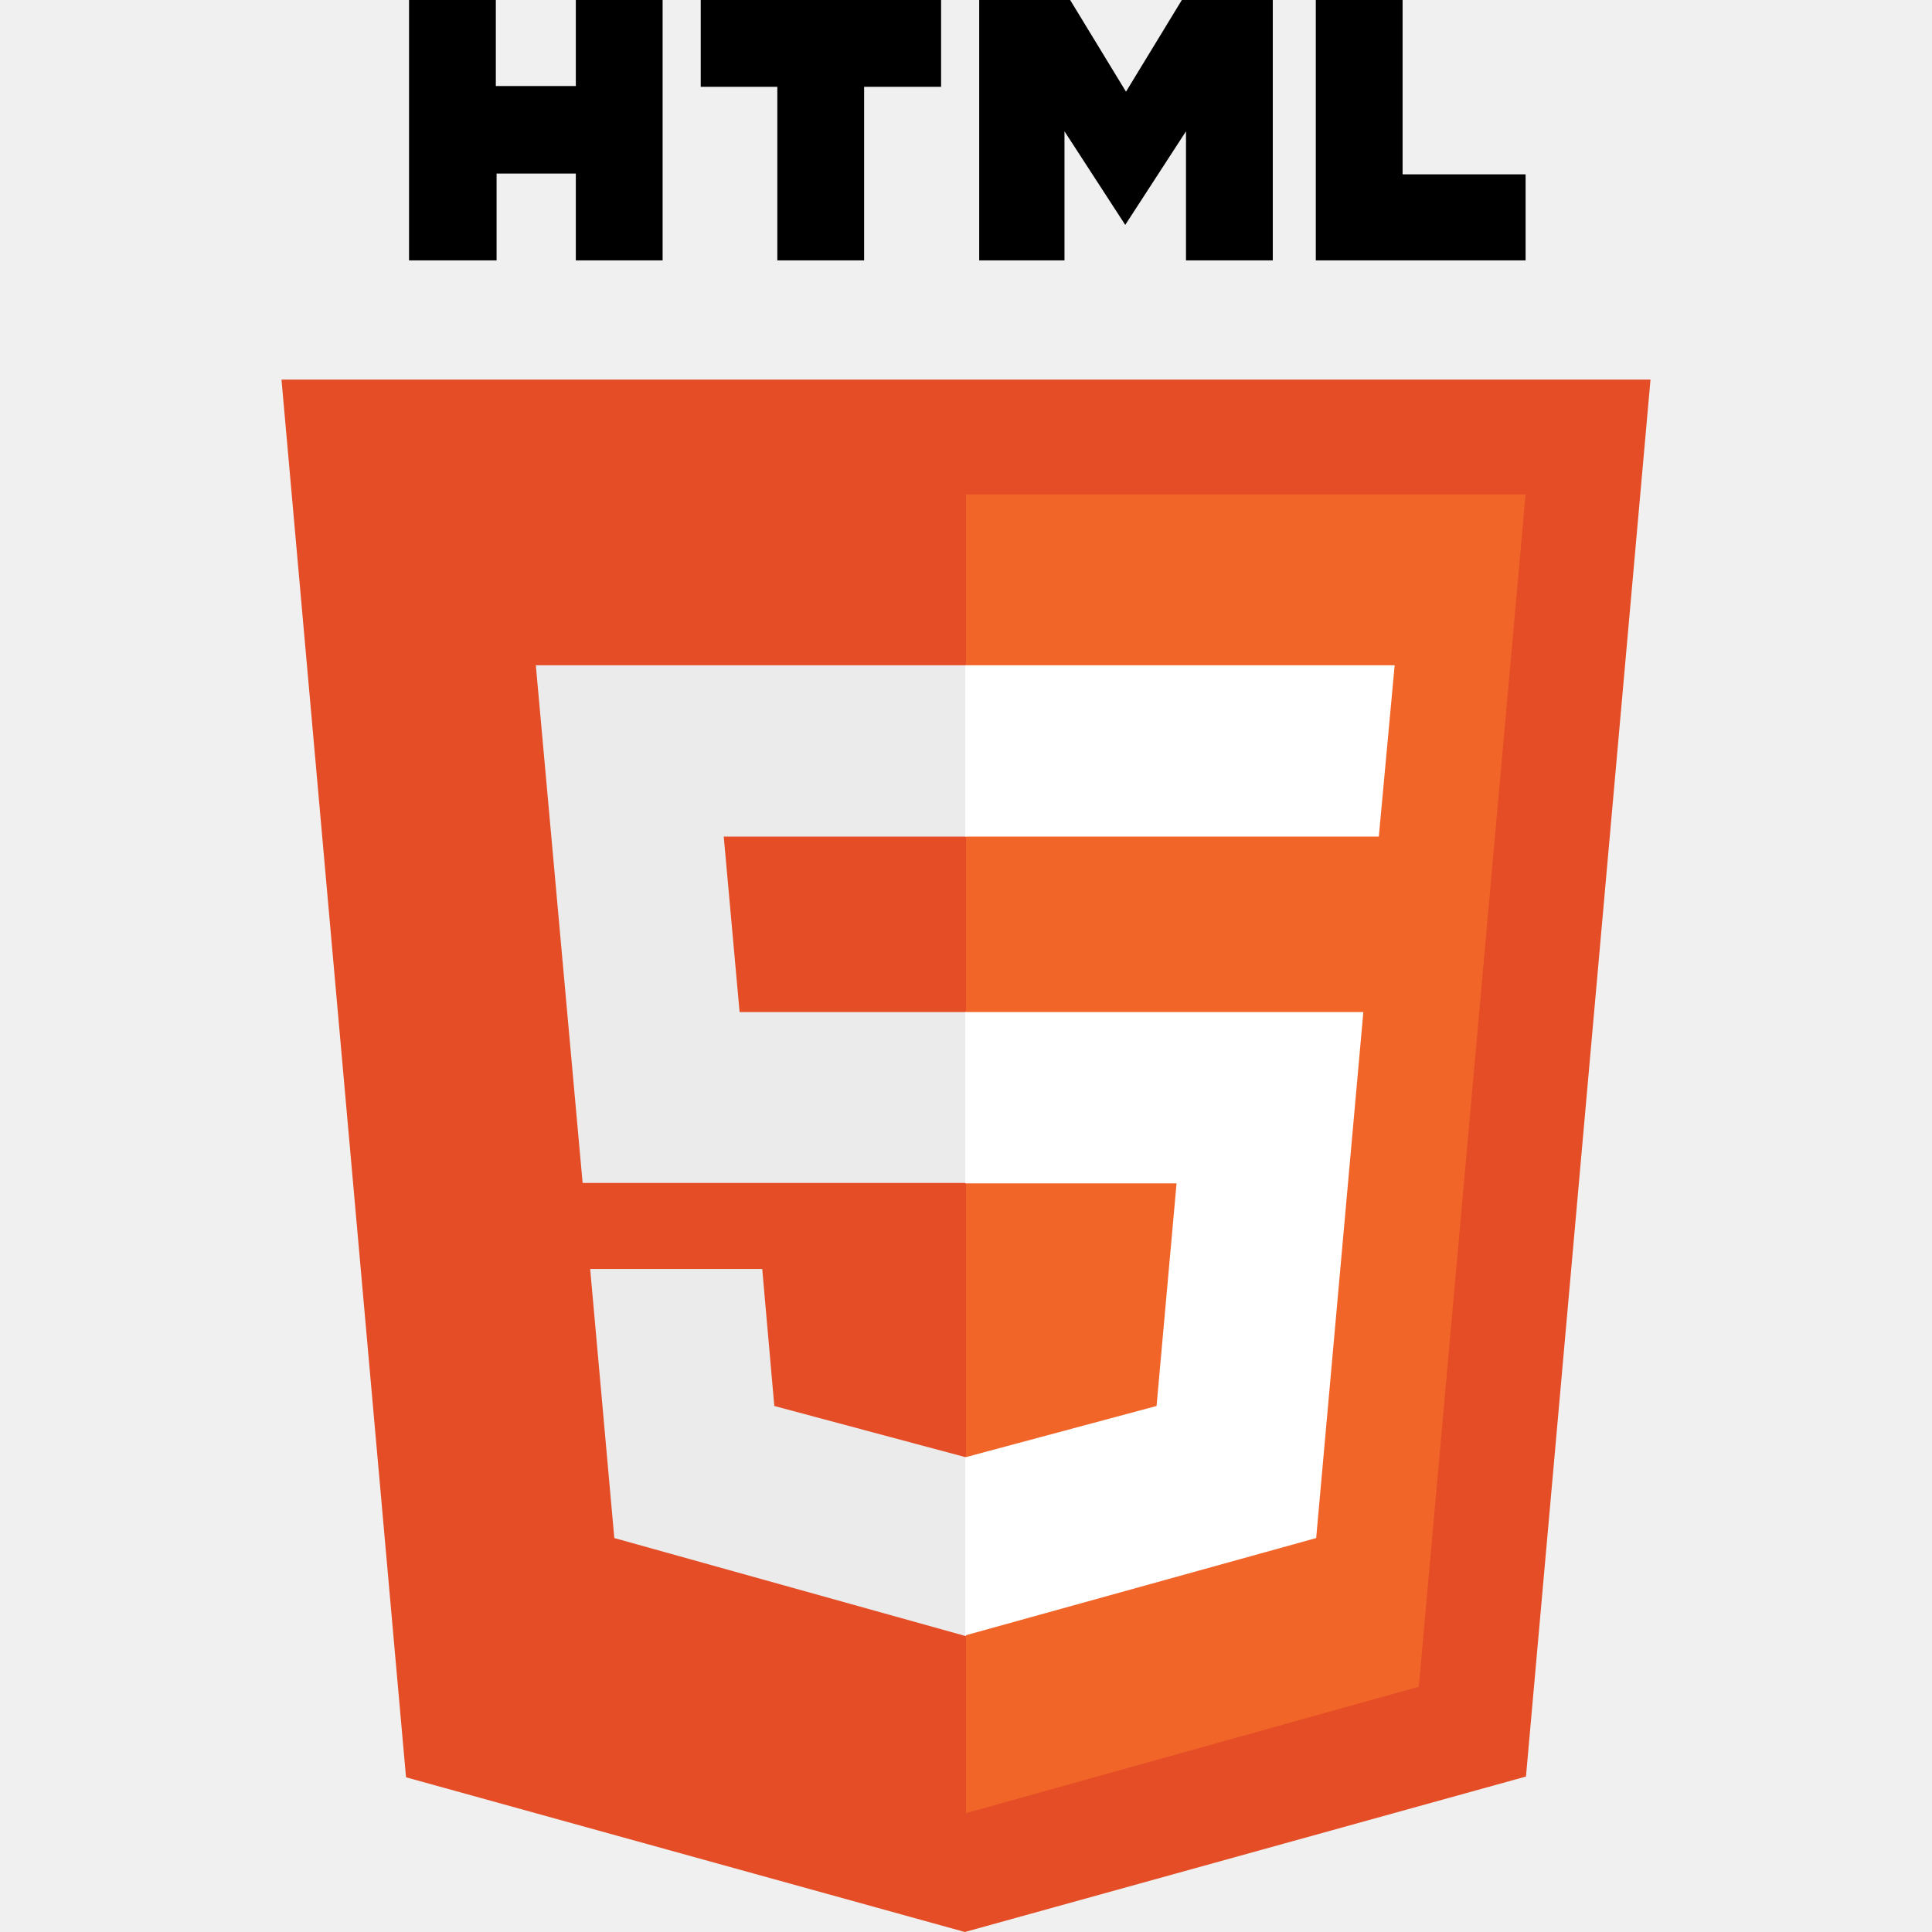
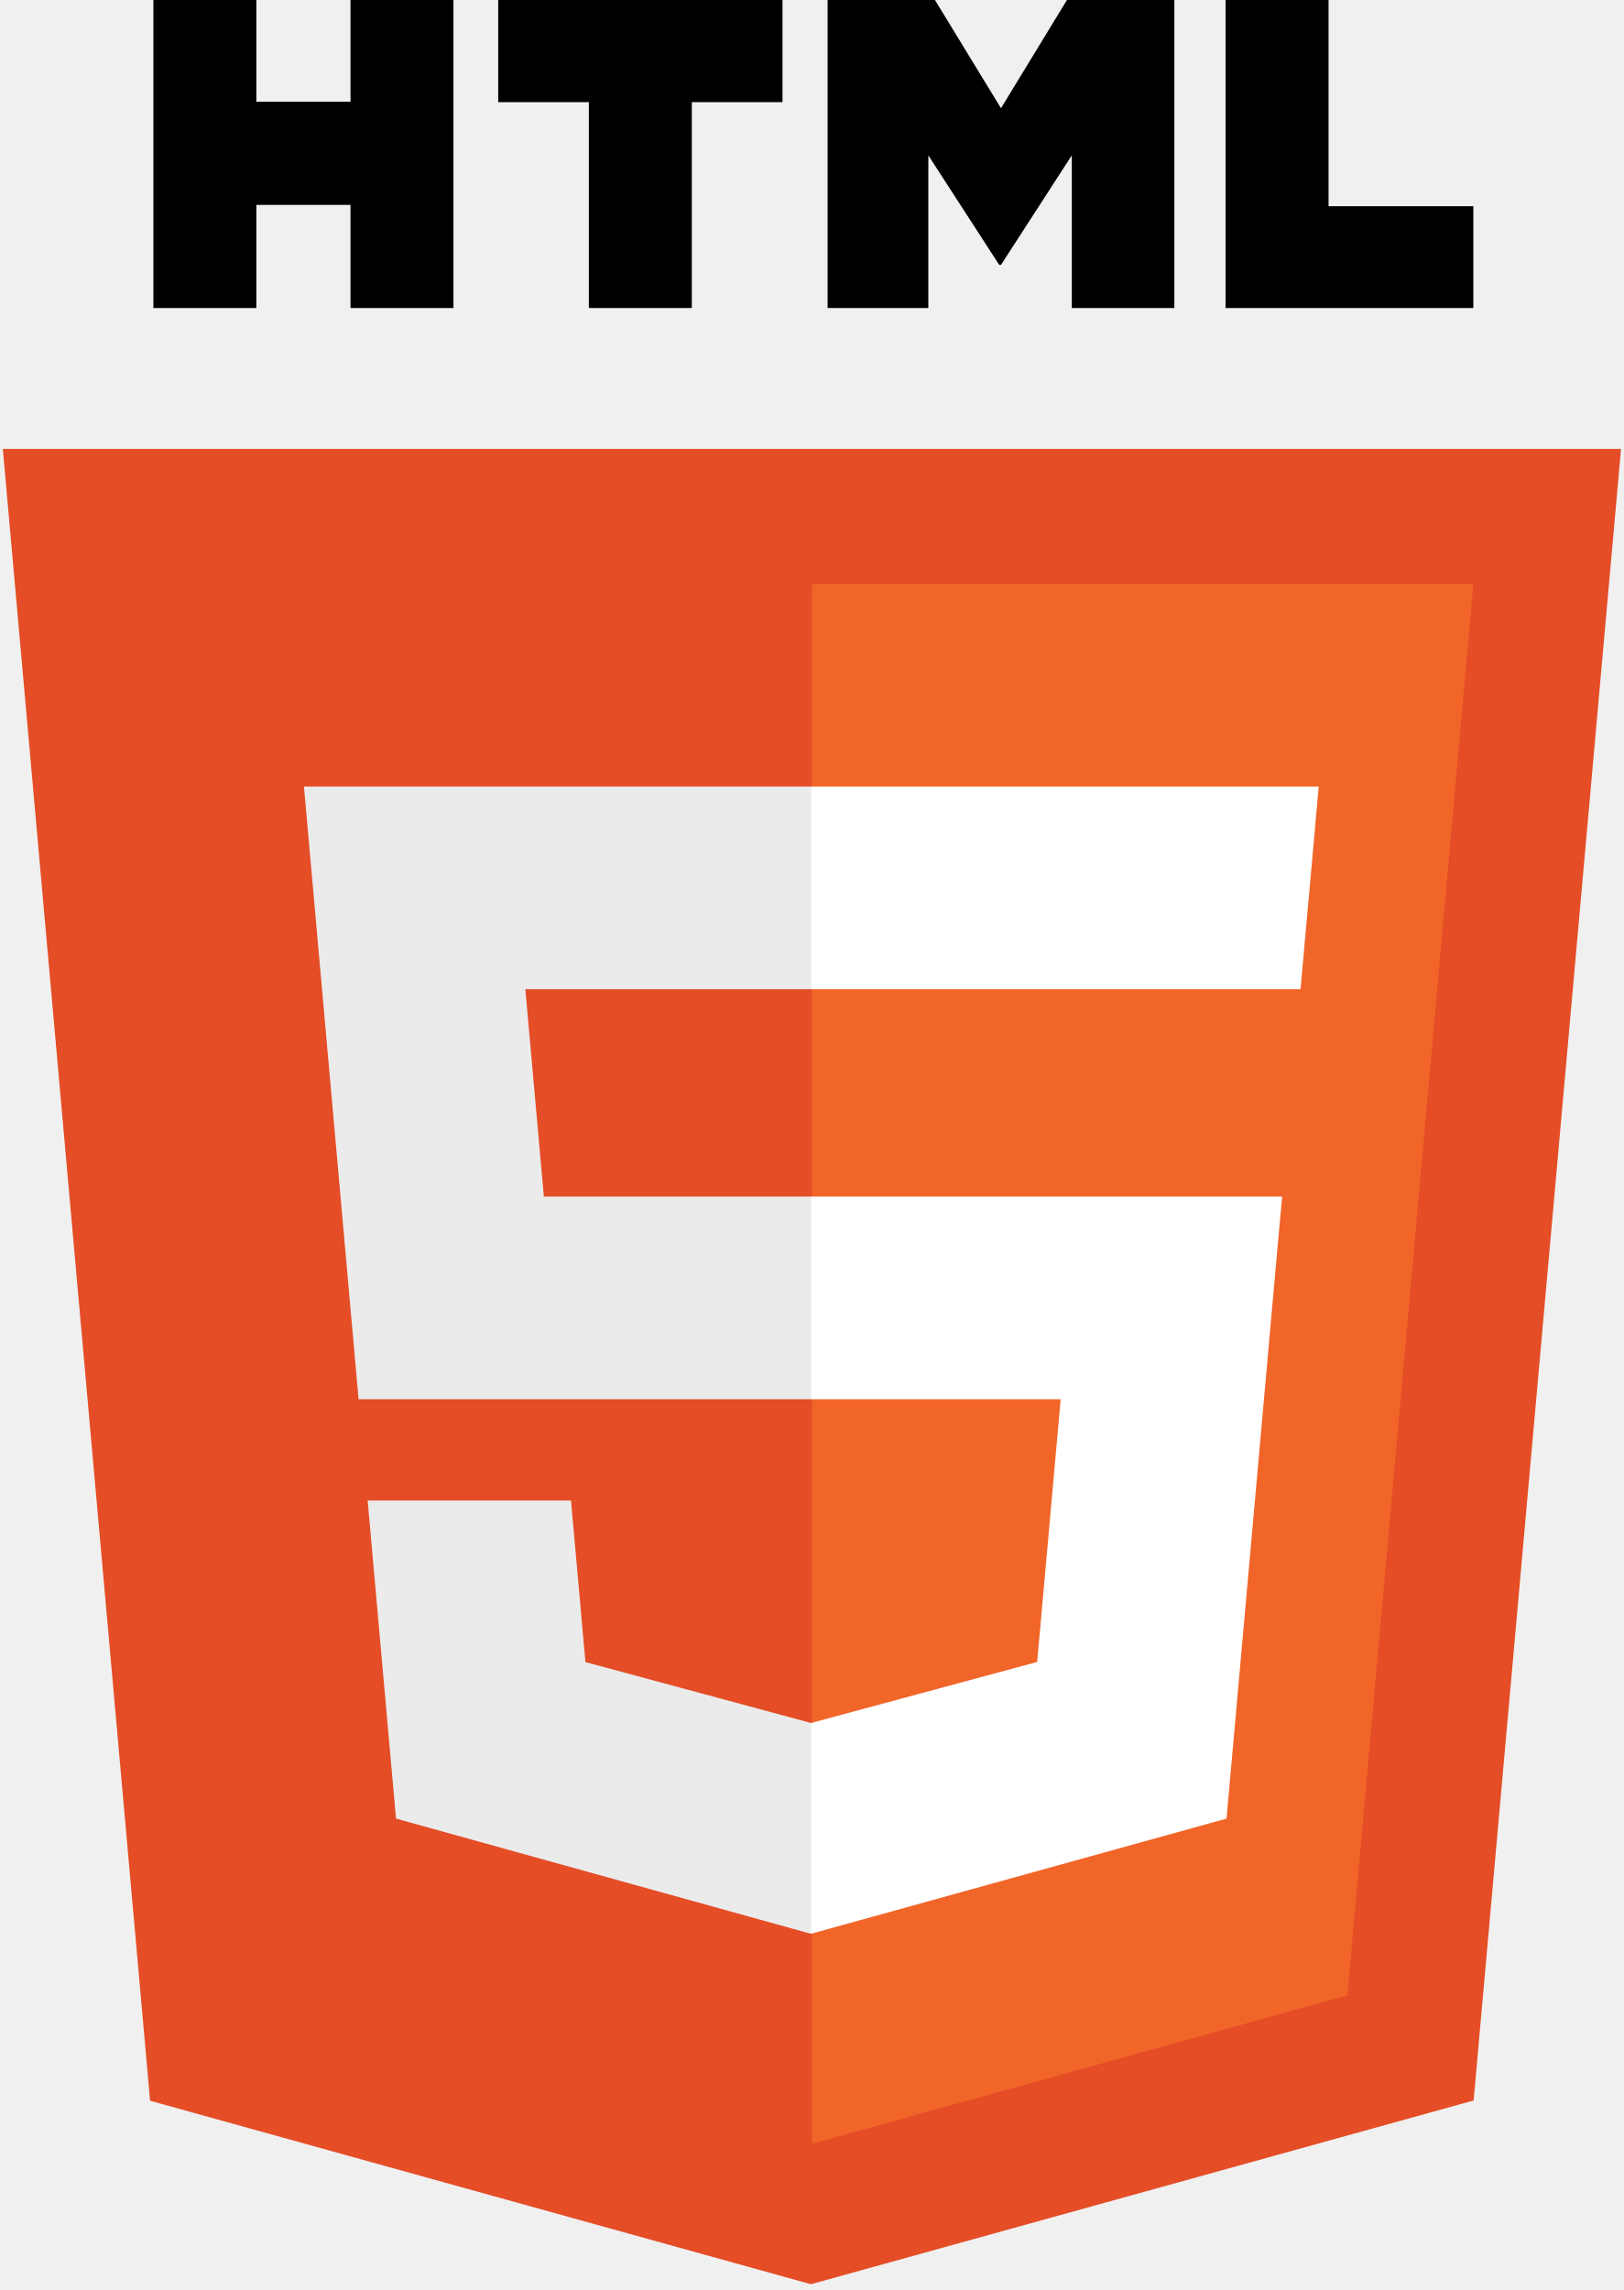
- <svg xmlns="http://www.w3.org/2000/svg" viewBox="0 0 512 512">
-   <path d="M108.4 0h23v22.8h21.2V0h23v69h-23V46h-21v23h-23.2M206 23h-20.3V0h63.7v23H229v46h-23M259.5 0h24.1l14.8 24.3L313.2 0h24.1v69h-23V34.8l-16.1 24.8l-16.1-24.8v34.2h-22.6M348.7 0h23v46.2h32.6V69h-55.6" />
-   <path fill="#e44d26" d="M107.6 471l-33-370.4h362.8l-33 370.2L255.7 512" />
-   <path fill="#f16529" d="M256 480.5V131H404.3L376 447" />
-   <path fill="#ebebeb" d="M142 176.3h114v45.4h-64.2l4.2 46.5h60v45.3H154.4M156.4 336.3H202l3.2 36.3 50.8 13.6v47.4l-93.2-26" />
-   <path fill="#fff" d="M369.6 176.3H255.8v45.4h109.6M361.3 268.2H255.8v45.4h56l-5.3 59-50.7 13.6v47.2l93-25.8" />
+ <svg xmlns="http://www.w3.org/2000/svg" width="256px" height="361px" viewBox="0 0 256 361" version="1.1" preserveAspectRatio="xMidYMid">
+   <g>
+     <path d="M255.555,70.766 L232.314,331.125 L127.844,360.088 L23.662,331.166 L0.445,70.766 L255.555,70.766 L255.555,70.766 Z" fill="#E44D26" />
+     <path d="M128,337.95 L212.417,314.547 L232.278,92.057 L128,92.057 L128,337.95 L128,337.95 Z" fill="#F16529" />
+     <path d="M82.82,155.932 L128,155.932 L128,123.995 L47.917,123.995 L48.681,132.563 L56.531,220.573 L128,220.573 L128,188.636 L85.739,188.636 L82.82,155.932 L82.82,155.932 Z" fill="#EBEBEB" />
+     <path d="M90.018,236.542 L57.958,236.542 L62.432,286.688 L127.853,304.849 L128,304.808 L128,271.58 L127.86,271.617 L92.292,262.013 L90.018,236.542 L90.018,236.542 Z" fill="#EBEBEB" />
+     <path d="M24.181,0 L40.411,0 L40.411,16.035 L55.257,16.035 L55.257,0 L71.488,0 L71.488,48.558 L55.258,48.558 L55.258,32.298 L40.411,32.298 L40.411,48.558 L24.181,48.558 L24.181,0 L24.181,0 L24.181,0 Z" fill="#000000" />
+     <path d="M92.831,16.103 L78.543,16.103 L78.543,0 L123.357,0 L123.357,16.103 L109.062,16.103 L109.062,48.558 L92.832,48.558 L92.832,16.103 L92.831,16.103 L92.831,16.103 Z" fill="#000000" />
+     <path d="M130.469,0 L147.393,0 L157.803,17.062 L168.203,0 L185.132,0 L185.132,48.558 L168.969,48.558 L168.969,24.49 L157.803,41.755 L157.524,41.755 L146.35,24.49 L146.35,48.558 L130.469,48.558 L130.469,0 L130.469,0 Z" fill="#000000" />
+     <path d="M193.21,0 L209.445,0 L209.445,32.508 L232.269,32.508 L232.269,48.558 L193.21,48.558 L193.21,0 L193.21,0 Z" fill="#000000" />
+     <path d="M127.89,220.573 L167.217,220.573 L163.509,261.993 L127.89,271.607 L127.89,304.833 L193.362,286.688 L193.843,281.292 L201.348,197.212 L202.127,188.636 L127.89,188.636 L127.89,220.573 L127.89,220.573 Z" fill="#FFFFFF" />
+     <path d="M127.89,155.854 L127.89,155.932 L205.033,155.932 L205.673,148.754 L207.129,132.563 L207.892,123.995 L127.89,123.995 L127.89,155.854 L127.89,155.854 Z" fill="#FFFFFF" />
+   </g>
</svg>
